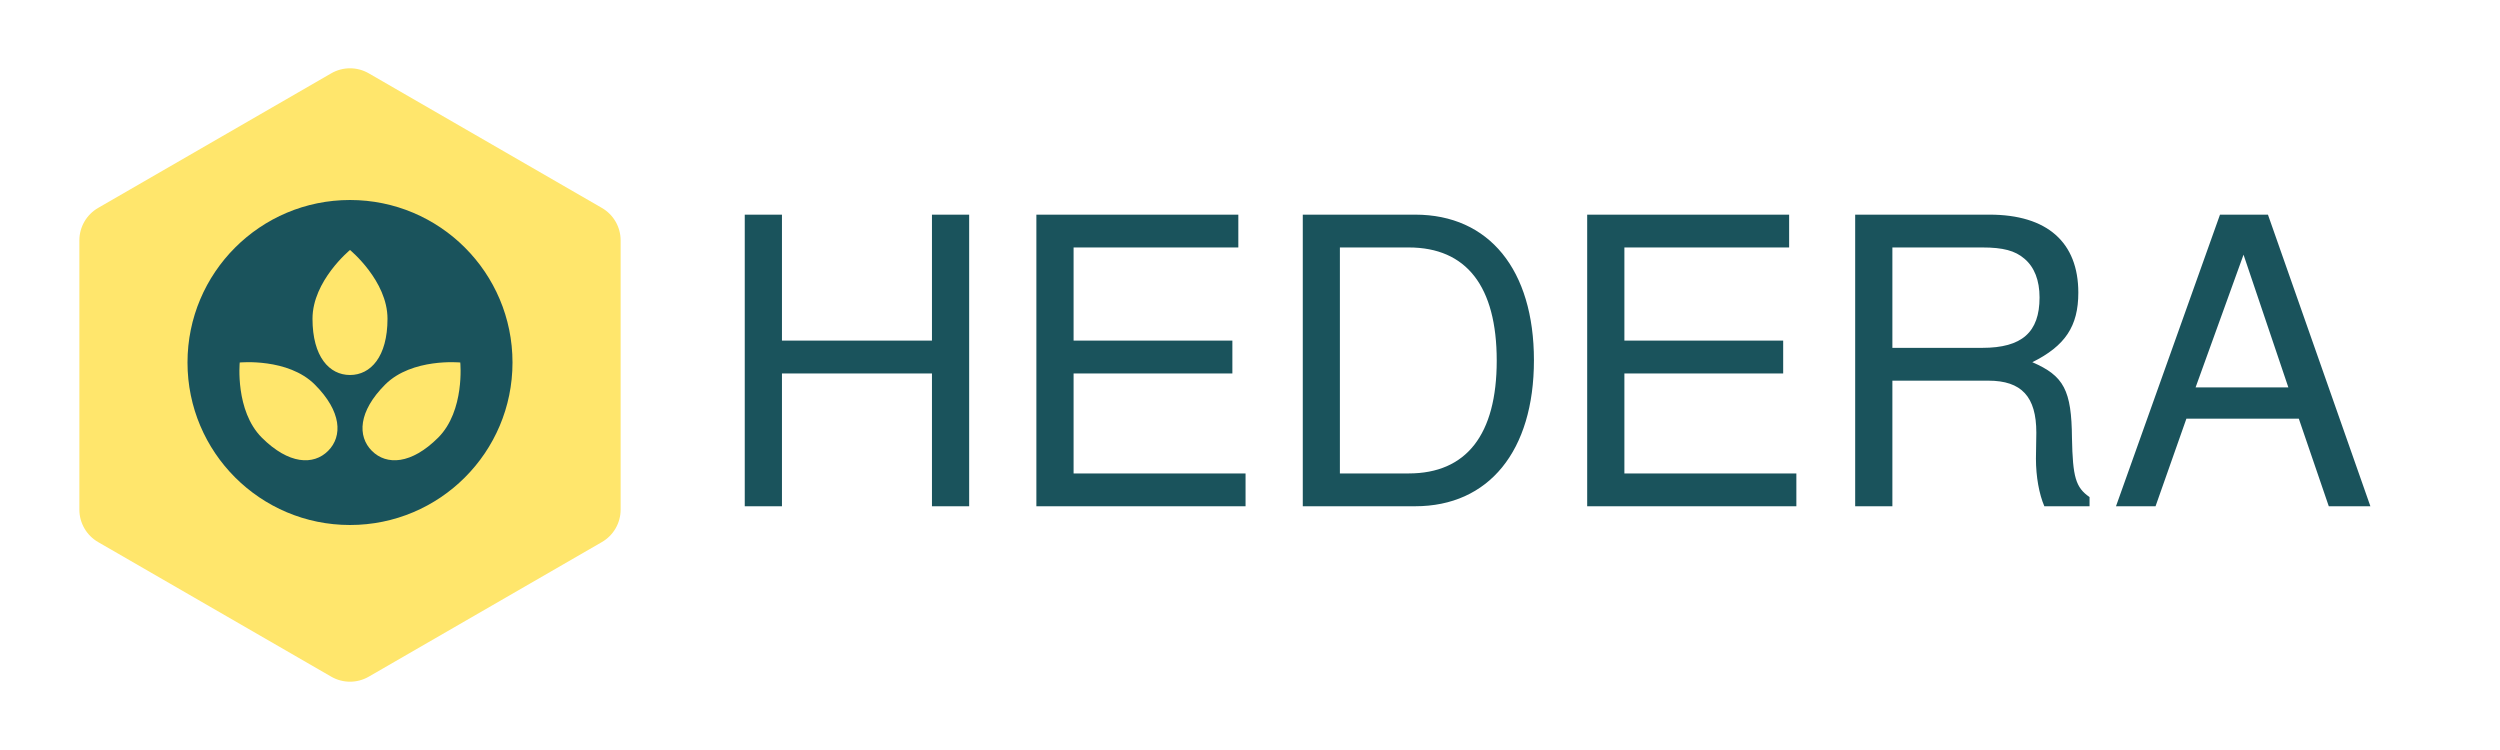
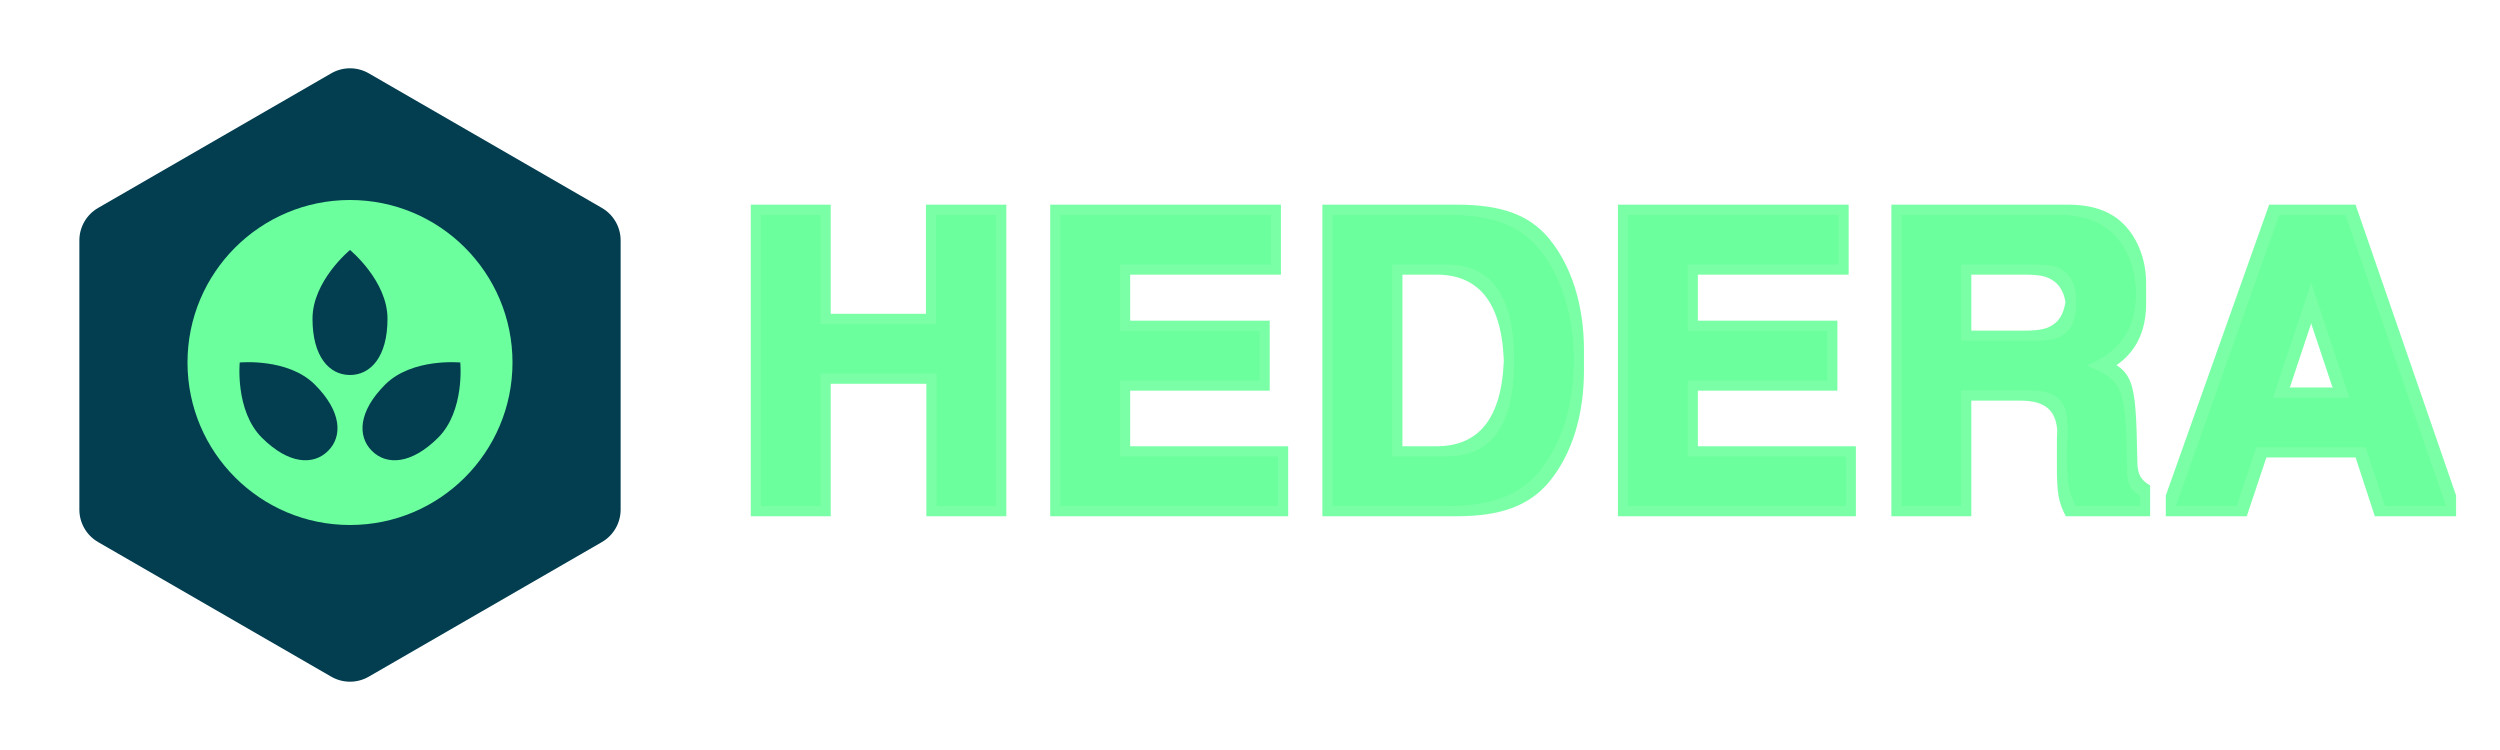
<svg xmlns="http://www.w3.org/2000/svg" cursor="default" height="120" preserveAspectRatio="xMidYMid meet" viewBox="0 0 400 120" width="400">
-   <path d="m59 11.732 37.301 21.536a6 6 0 0 1 3 5.196v43.072a6 6 0 0 1 -3 5.196l-37.301 21.536a6 6 0 0 1 -6 0l-37.301-21.536a6 6 0 0 1 -3-5.196v-43.072a6 6 0 0 1 3-5.196l37.301-21.536a6 6 0 0 1 6 0z" fill="#ffe66c" />
-   <g fill="#1a535c">
-     <path d="m56 32c-14.36 0-26 11.64-26 26s11.64 26 26 26 26-11.64 26-26-11.64-26-26-26m-3.504 40.14c-2.342 2.344-6.31 2.174-10.606-2.12-4.294-4.296-3.534-12.02-3.534-12.02s7.724-.76 12.02 3.536c4.294 4.294 4.464 8.262 2.12 10.604m-2.496-21.14c0-6.074 6-11 6-11s6 4.926 6 11-2.688 9-6 9-6-2.926-6-9m20.11 19.02c-4.296 4.294-8.264 4.464-10.606 2.12-2.344-2.342-2.174-6.31 2.12-10.606 4.296-4.294 12.02-3.534 12.02-3.534s.76 7.724-3.534 12.02z" />
-     <text style="font-weight:400;text-rendering:geometricPrecision;font-family:Helvetica;font-size:64;text-anchor:middle;font-variant:small-caps" x="247" y="81">HEDERA</text>
+   <path d="m59 11.732 37.301 21.536a6 6 0 0 1 3 5.196v43.072a6 6 0 0 1 -3 5.196l-37.301 21.536a6 6 0 0 1 -6 0l-37.301-21.536a6 6 0 0 1 -3-5.196v-43.072a6 6 0 0 1 3-5.196l37.301-21.536a6 6 0 0 1 6 0z" fill="#023D50" />
+   <path style="fill:#6CFF9D;" d="m56 32c-14.36 0-26 11.64-26 26s11.64 26 26 26 26-11.64 26-26-11.64-26-26-26m-3.504 40.14c-2.342 2.344-6.31 2.174-10.606-2.12-4.294-4.296-3.534-12.02-3.534-12.02s7.724-.76 12.02 3.536c4.294 4.294 4.464 8.262 2.12 10.604m-2.496-21.14c0-6.074 6-11 6-11s6 4.926 6 11-2.688 9-6 9-6-2.926-6-9m20.11 19.02c-4.296 4.294-8.264 4.464-10.606 2.12-2.344-2.342-2.174-6.31 2.12-10.606 4.296-4.294 12.02-3.534 12.02-3.534s.76 7.724-3.534 12.02z" />
+   <g style="">
+     <defs>
+       <filter id="shadow" x="-20%" y="-20%" width="140%" height="140%">
+         <feGaussianBlur stdDeviation="2 2" result="shadow" />
+         <feOffset dx="3" dy="3" />
+       </filter>
+       <filter id="outline">
+         <feMorphology in="SourceAlpha" result="DILATED" operator="dilate" radius="2" />
+         <feFlood flood-color="#39FF7Bab" flood-opacity="1" result="PINK" />
+         <feComposite in="PINK" in2="DILATED" operator="in" result="OUTLINE" />
+         <feMerge>
+           <feMergeNode in="OUTLINE" />
+           <feMergeNode in="SourceGraphic" />
+         </feMerge>
+       </filter>
+     </defs>
+     <text style="fill:#6CFF9D;letter-spacing:1;font-weight:800;text-rendering:geometricPrecision;font-family:Helvetica;font-size:64;text-anchor:middle; text-shadow: 2px 2px 8px #ff00002f;" x="255" y="81" filter="url(#outline)">HEDERA</text>
  </g>
</svg>
